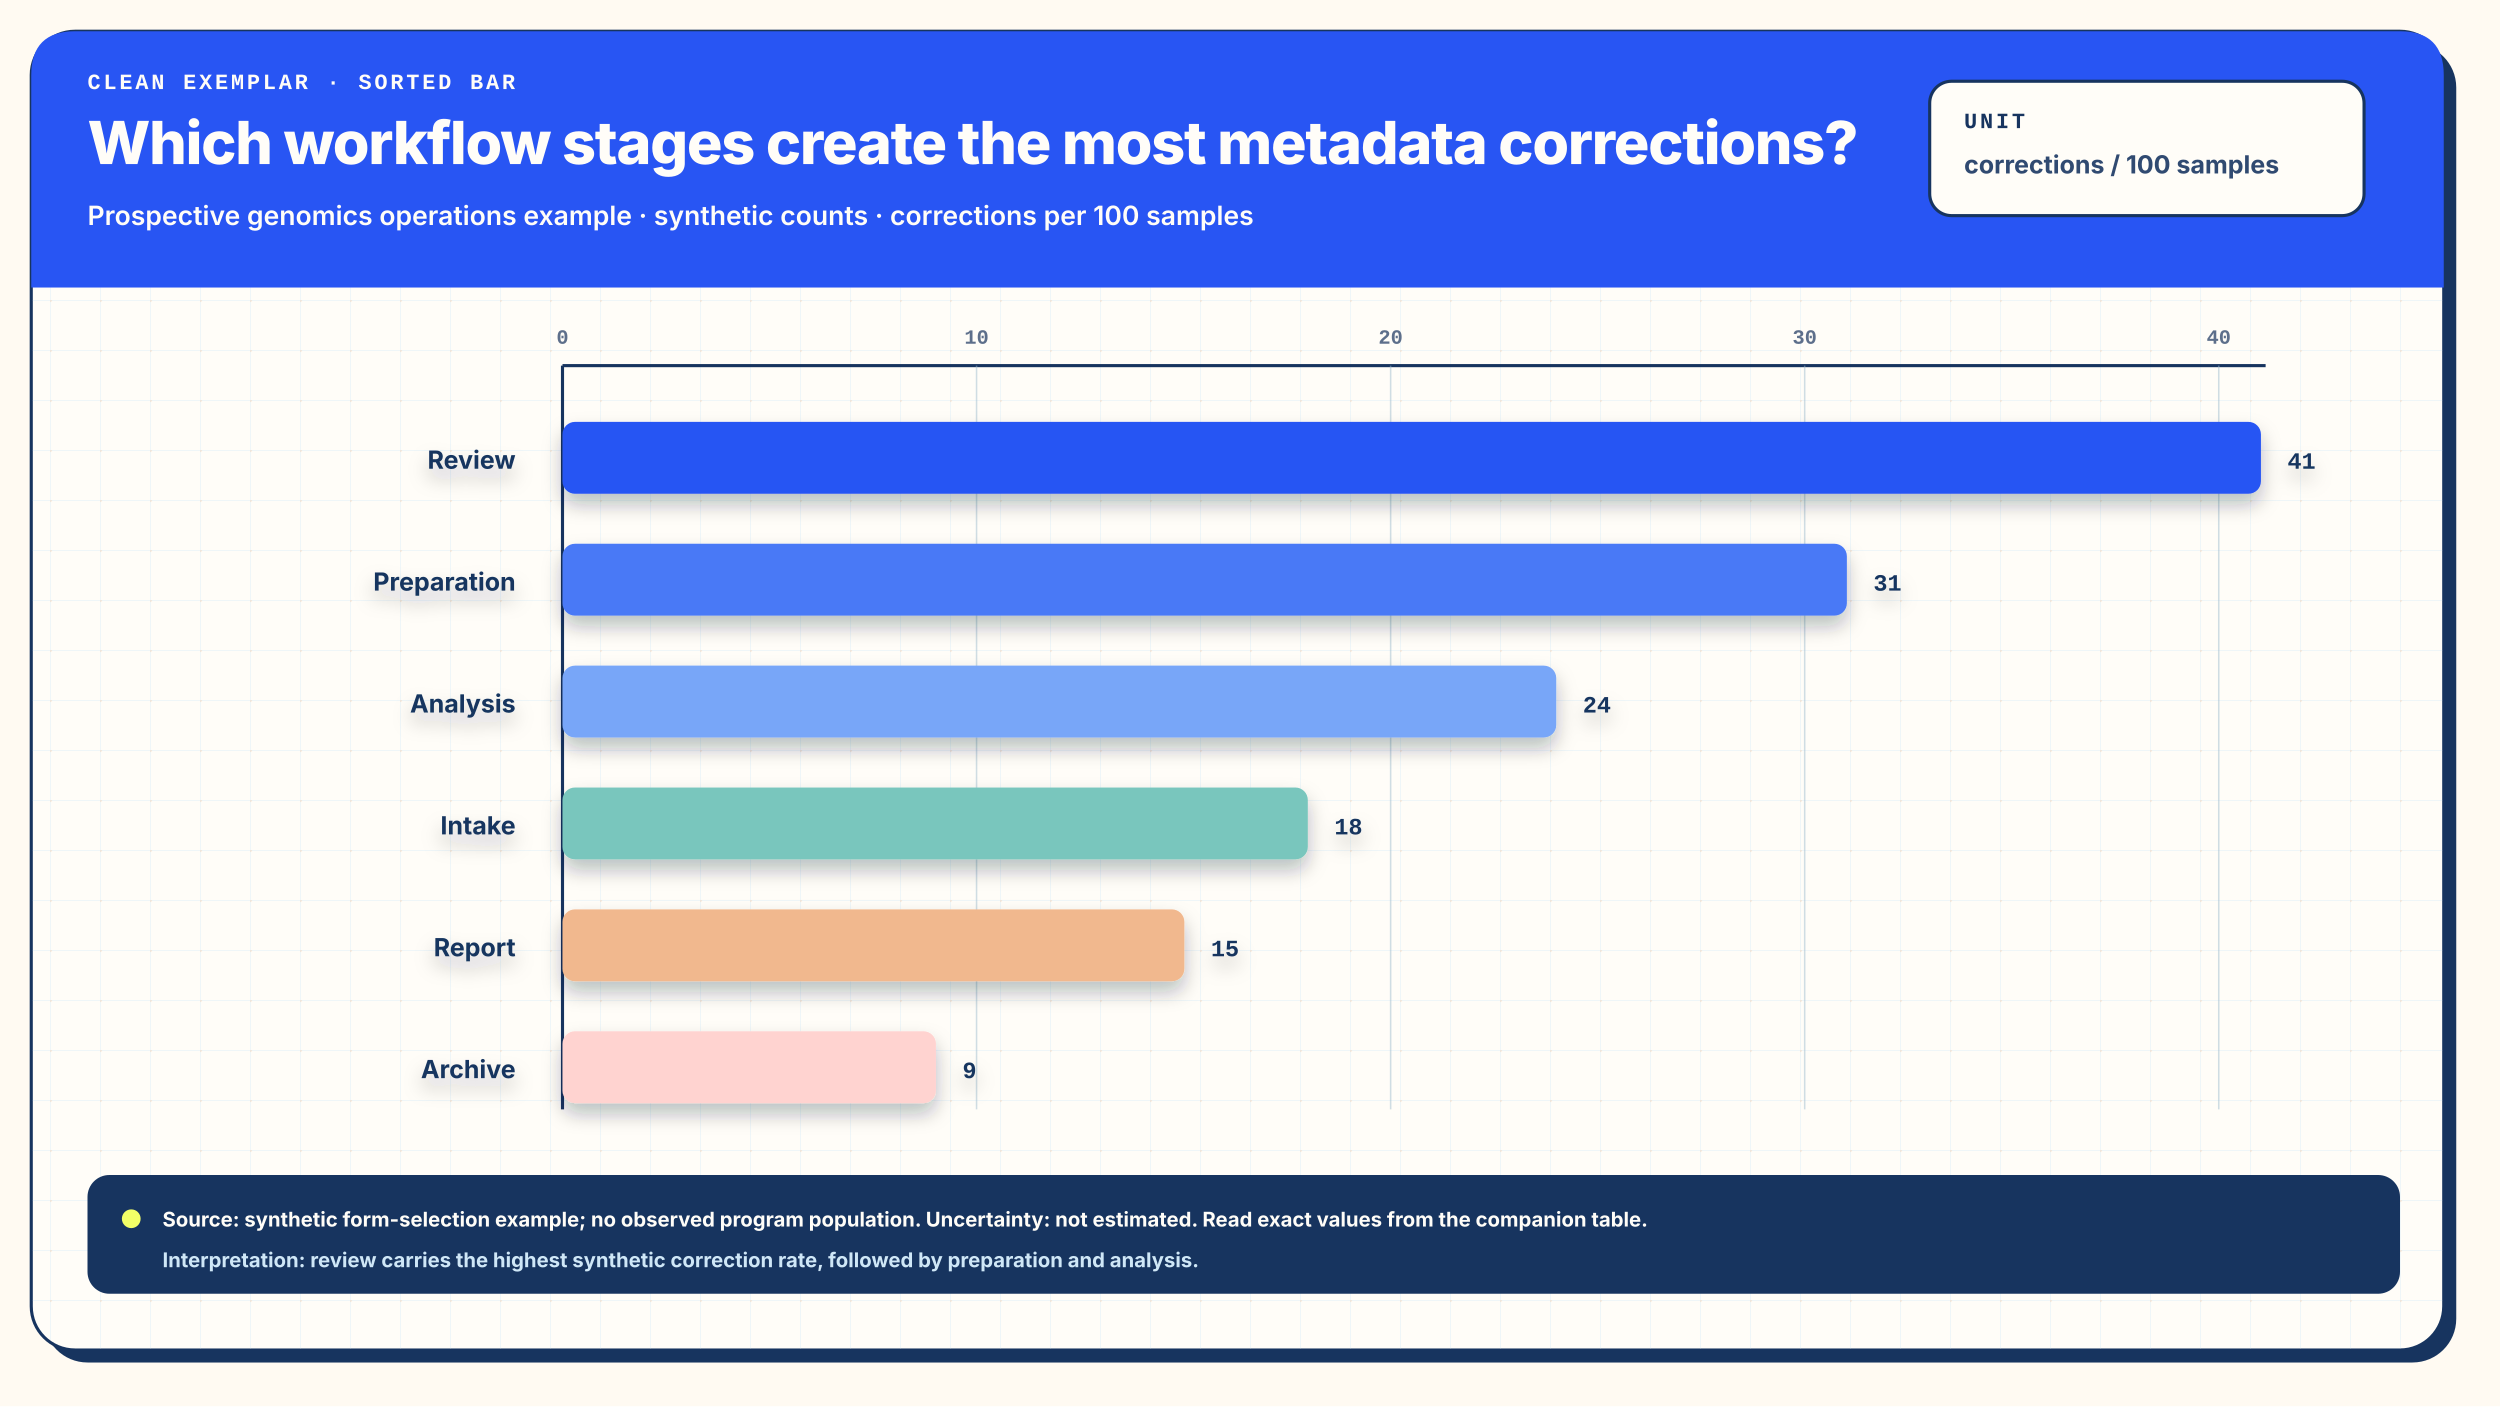
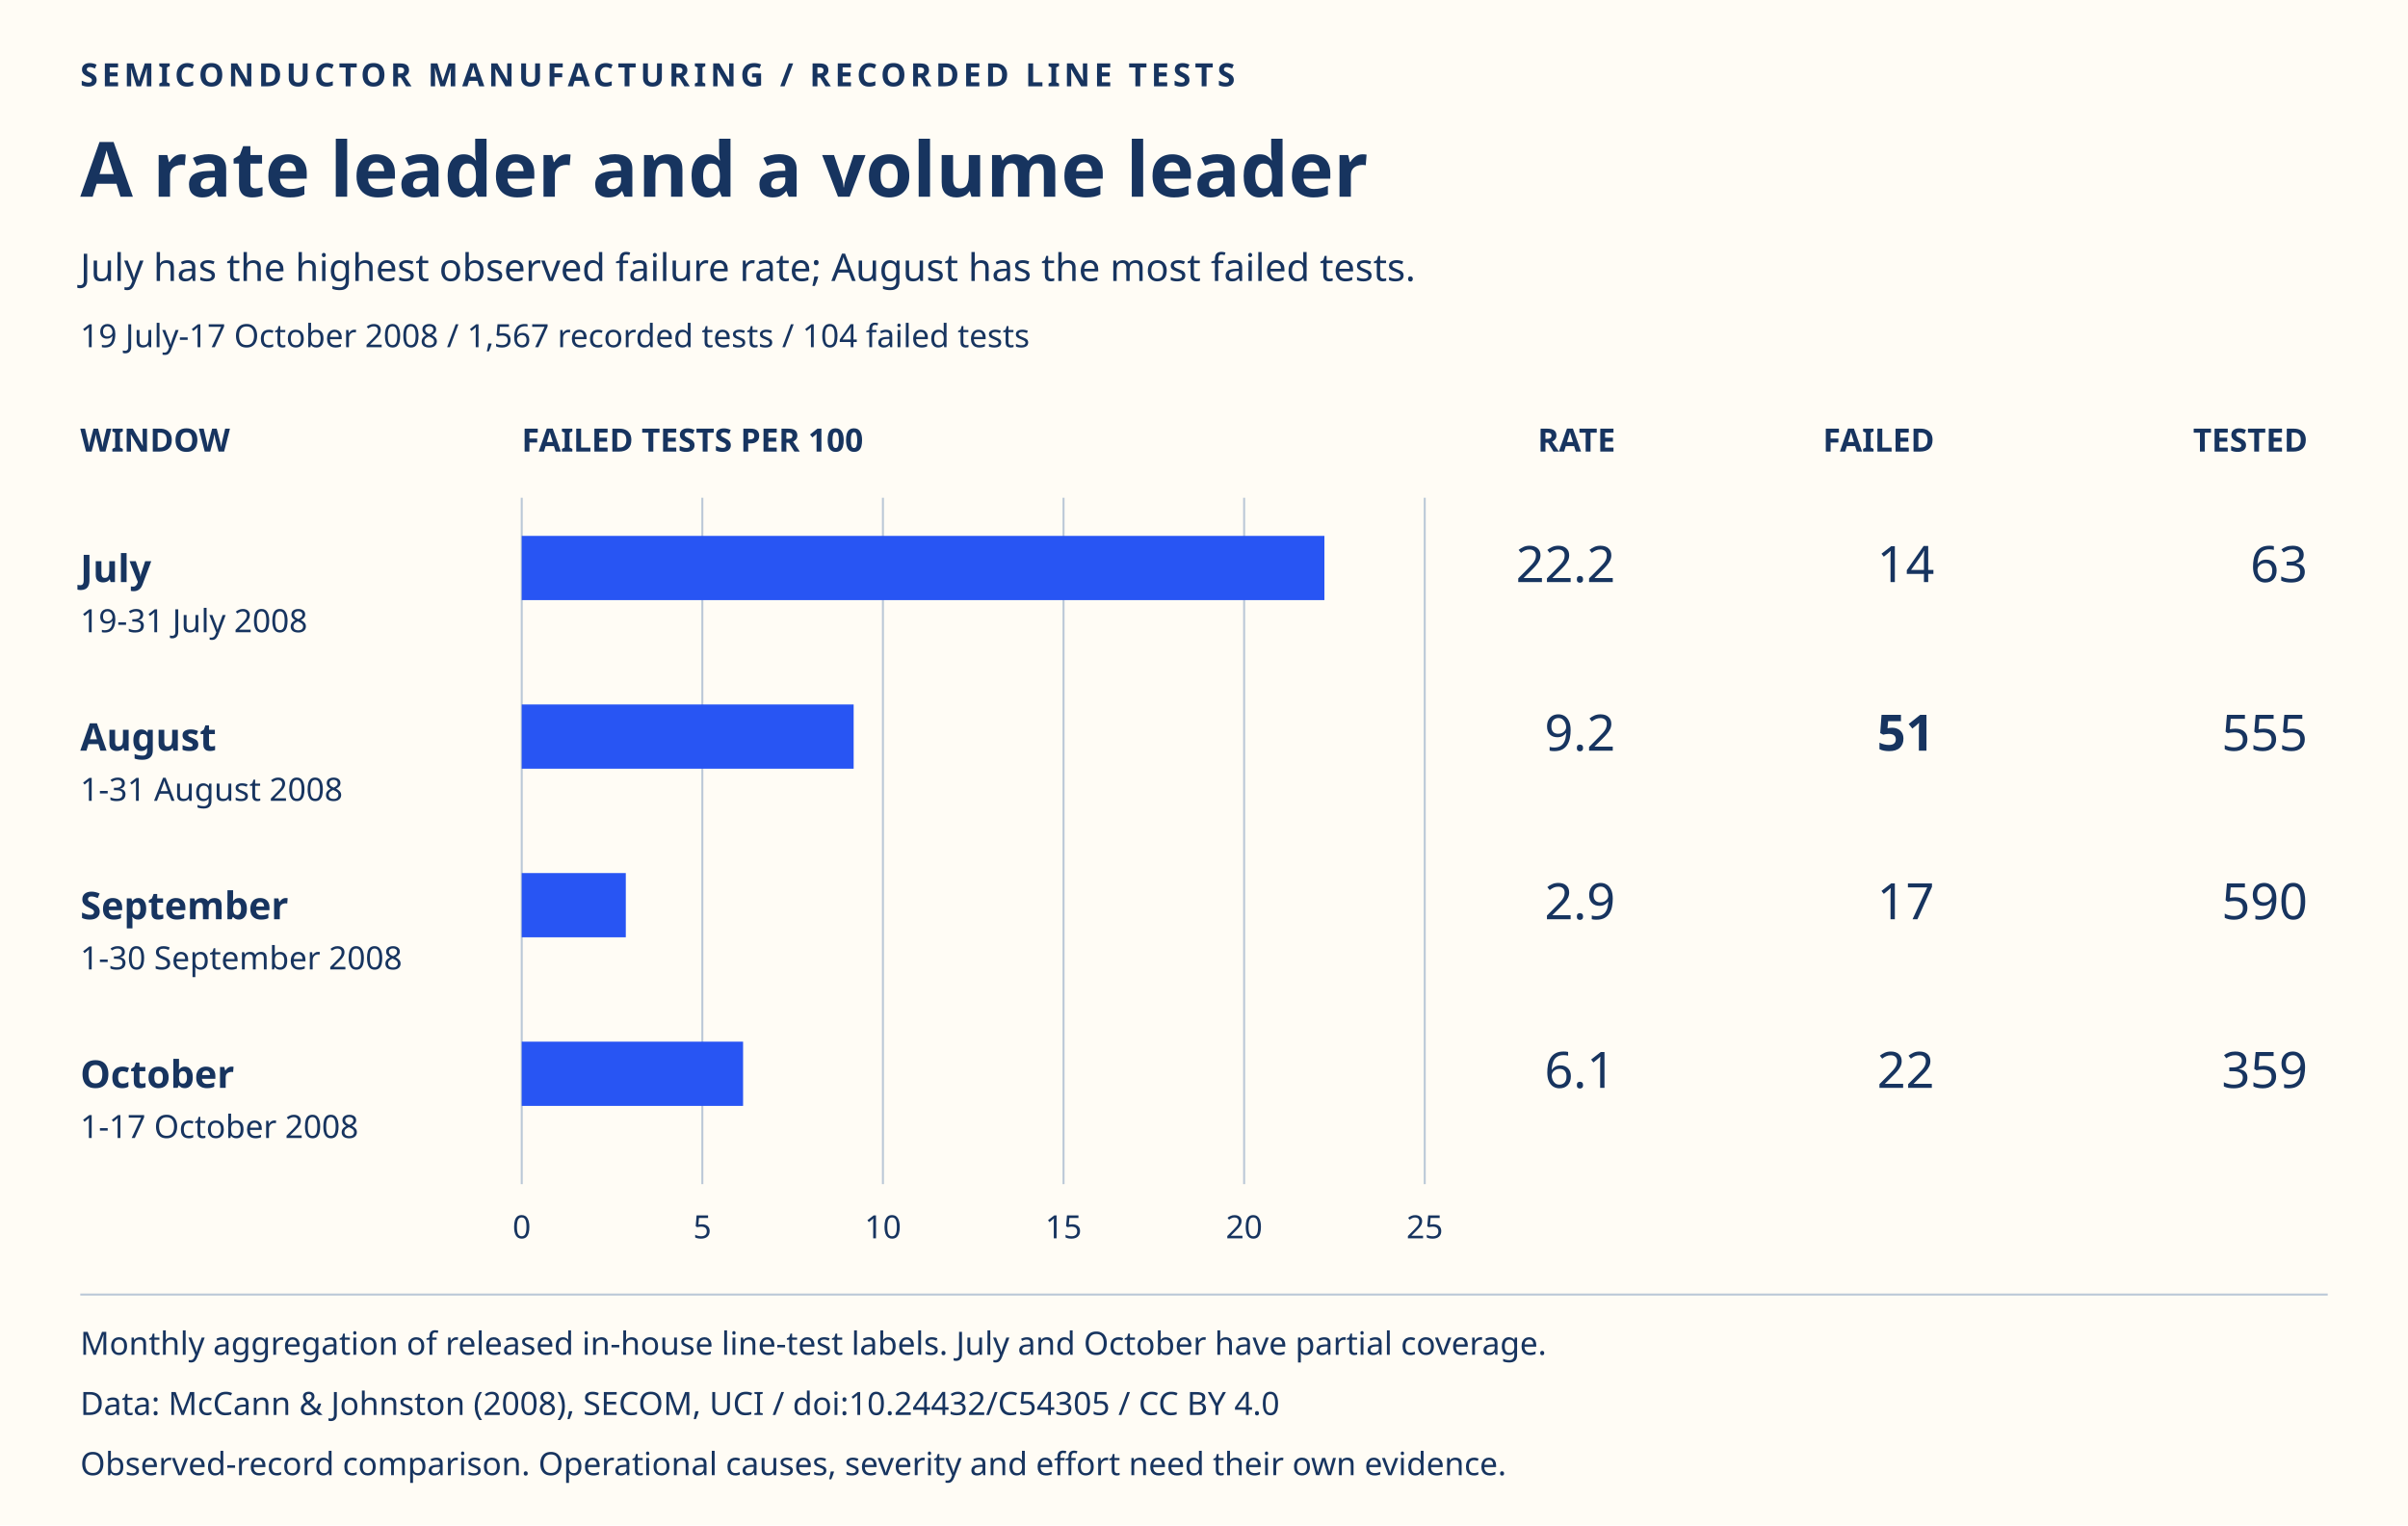
- <svg xmlns="http://www.w3.org/2000/svg" width="1600" height="900" viewBox="0 0 1600 900" role="img" aria-labelledby="clean-title clean-desc">
-   <defs>
-     <pattern id="clean-grid" width="32" height="32" patternUnits="userSpaceOnUse">
-       <path d="M32 0H0V32" fill="none" stroke="#cfe7f7" stroke-opacity=".42" />
-       <circle cx="0" cy="0" r="1.4" fill="#f1b88e" fill-opacity=".25" />
-     </pattern>
-     <filter id="clean-shadow" x="-12%" y="-18%" width="124%" height="145%">
-       <feDropShadow dx="0" dy="7" stdDeviation="6" flood-color="#071a35" flood-opacity=".27" />
-     </filter>
-     <style>.sans{font-family:Inter,ui-sans-serif,system-ui,-apple-system,BlinkMacSystemFont,"Segoe UI",sans-serif}.mono{font-family:"SFMono-Regular",Consolas,"Liberation Mono",monospace}.eyebrow{font-size:14px;font-weight:800;letter-spacing:1.8px}.title{font-size:38px;font-weight:820;letter-spacing:-.8px}.lead{font-size:17px;font-weight:620}.label{font-size:16px;font-weight:720}.value{font-size:15px;font-weight:850}.note{font-size:13px;font-weight:650}.ink{fill:#17345f}.body{fill:#304a71}.white{fill:#fffdf8}.muted{fill:#5d6f8b}</style>
-   </defs>
-   <rect width="1600" height="900" fill="#fffaf2" />
-   <rect x="28" y="28" width="1544" height="844" rx="28" fill="#17345f" />
-   <rect x="20" y="20" width="1544" height="844" rx="28" fill="#fffdf8" stroke="#17345f" stroke-width="2" />
-   <rect x="21" y="21" width="1542" height="842" rx="27" fill="url(#clean-grid)" />
-   <path d="M20 48Q20 20 48 20H1536Q1564 20 1564 48V184H20Z" fill="#2855f3" />
-   <text x="56" y="57" class="mono eyebrow white">CLEAN EXEMPLAR · SORTED BAR</text>
-   <text x="56" y="105" class="sans title white">Which workflow stages create the most metadata corrections?</text>
-   <text x="56" y="144" class="sans lead white">Prospective genomics operations example · synthetic counts · corrections per 100 samples</text>
-   <rect x="1235" y="52" width="278" height="86" rx="14" fill="#fffdf8" stroke="#17345f" stroke-width="2" />
-   <text x="1257" y="82" class="mono eyebrow ink">UNIT</text>
-   <text x="1257" y="111" class="sans label body">corrections / 100 samples</text>
-   <g id="bar-chart" role="group" aria-labelledby="bar-title">
-     <line x1="360" y1="234" x2="1450" y2="234" stroke="#17345f" stroke-width="2" />
-     <line x1="360" y1="234" x2="360" y2="710" stroke="#17345f" stroke-width="2" />
-     <g class="mono note muted">
-       <text x="360" y="220" text-anchor="middle">0</text>
-       <text x="625" y="220" text-anchor="middle">10</text>
-       <text x="890" y="220" text-anchor="middle">20</text>
-       <text x="1155" y="220" text-anchor="middle">30</text>
-       <text x="1420" y="220" text-anchor="middle">40</text>
+ <svg xmlns="http://www.w3.org/2000/svg" viewBox="0 0 1200 760" width="1200" height="760" role="img" aria-labelledby="title description">
+   <style>text{font-family:Verdana,sans-serif;fill:#17345f}.small{font-size:16px}.label{font-size:19px}.number{font-size:25px;font-variant-numeric:tabular-nums}.rule{stroke:#bbc8d7;stroke-width:1}</style>
+   <rect width="1200" height="760" fill="#fffcf5" />
+   <g id="reading-context" aria-label="Question and population">
+     <text x="40" y="43" class="small" font-weight="bold" letter-spacing="2">SEMICONDUCTOR MANUFACTURING / RECORDED LINE TESTS</text>
+     <text x="40" y="98" font-size="38" font-weight="bold">A rate leader and a volume leader</text>
+     <text x="40" y="140" class="label">July has the highest observed failure rate; August has the most failed tests.</text>
+     <text x="40" y="173" class="small">19 July-17 October 2008 / 1,567 recorded tests / 104 failed tests</text>
+   </g>
+   <g id="comparison" aria-label="Monthly rates, failed counts and tested counts">
+     <text id="window-heading" x="40" y="225" class="small" font-weight="bold">WINDOW</text>
+     <text id="rate-heading" x="260" y="225" class="small" font-weight="bold">FAILED TESTS PER 100</text>
+     <text x="805" y="225" class="small" font-weight="bold" text-anchor="end">RATE</text>
+     <text x="964" y="225" class="small" font-weight="bold" text-anchor="end">FAILED</text>
+     <text x="1150" y="225" class="small" font-weight="bold" text-anchor="end">TESTED</text>
+     <line class="rule" x1="260" x2="260" y1="248" y2="590" />
+     <text x="260" y="617" class="small" text-anchor="middle">0</text>
+     <line class="rule" x1="350" x2="350" y1="248" y2="590" />
+     <text x="350" y="617" class="small" text-anchor="middle">5</text>
+     <line class="rule" x1="440" x2="440" y1="248" y2="590" />
+     <text x="440" y="617" class="small" text-anchor="middle">10</text>
+     <line class="rule" x1="530" x2="530" y1="248" y2="590" />
+     <text x="530" y="617" class="small" text-anchor="middle">15</text>
+     <line class="rule" x1="620" x2="620" y1="248" y2="590" />
+     <text x="620" y="617" class="small" text-anchor="middle">20</text>
+     <line class="rule" x1="710" x2="710" y1="248" y2="590" />
+     <text x="710" y="617" class="small" text-anchor="middle">25</text>
+     <g id="month-2008-07" data-period="2008-07" aria-label="July 19-31, 2008">
+       <text x="40" y="290" class="label" font-weight="bold">July</text>
+       <text x="40" y="315" class="small">19-31 July 2008</text>
+       <rect x="260" y="267" width="400.000" height="32" fill="#2855f3" />
+       <text x="805" y="290" class="number" text-anchor="end">22.2</text>
+       <text x="964" y="290" class="number" text-anchor="end" font-weight="normal">14</text>
+       <text x="1150" y="290" class="number" text-anchor="end">63</text>
    </g>
-     <g stroke="#9ab9cc" stroke-opacity=".48">
-       <line x1="625" y1="234" x2="625" y2="710" />
-       <line x1="890" y1="234" x2="890" y2="710" />
-       <line x1="1155" y1="234" x2="1155" y2="710" />
-       <line x1="1420" y1="234" x2="1420" y2="710" />
+     <g id="month-2008-08" data-period="2008-08" aria-label="August 1-31, 2008">
+       <text x="40" y="374" class="label" font-weight="bold">August</text>
+       <text x="40" y="399" class="small">1-31 August 2008</text>
+       <rect x="260" y="351" width="165.405" height="32" fill="#2855f3" />
+       <text x="805" y="374" class="number" text-anchor="end">9.2</text>
+       <text x="964" y="374" class="number" text-anchor="end" font-weight="bold">51</text>
+       <text x="1150" y="374" class="number" text-anchor="end">555</text>
    </g>
-     <g filter="url(#clean-shadow)">
-       <text x="330" y="300" text-anchor="end" class="sans label ink">Review</text>
-       <rect x="360" y="270" width="1087" height="46" rx="8" fill="#2855f3" />
-       <text x="1464" y="300" class="mono value ink">41</text>
-       <text x="330" y="378" text-anchor="end" class="sans label ink">Preparation</text>
-       <rect x="360" y="348" width="822" height="46" rx="8" fill="#4a79f6" />
-       <text x="1199" y="378" class="mono value ink">31</text>
-       <text x="330" y="456" text-anchor="end" class="sans label ink">Analysis</text>
-       <rect x="360" y="426" width="636" height="46" rx="8" fill="#78a6f8" />
-       <text x="1013" y="456" class="mono value ink">24</text>
-       <text x="330" y="534" text-anchor="end" class="sans label ink">Intake</text>
-       <rect x="360" y="504" width="477" height="46" rx="8" fill="#79c6bd" />
-       <text x="854" y="534" class="mono value ink">18</text>
-       <text x="330" y="612" text-anchor="end" class="sans label ink">Report</text>
-       <rect x="360" y="582" width="398" height="46" rx="8" fill="#f1b88e" />
-       <text x="775" y="612" class="mono value ink">15</text>
-       <text x="330" y="690" text-anchor="end" class="sans label ink">Archive</text>
-       <rect x="360" y="660" width="239" height="46" rx="8" fill="#ffd3d0" />
-       <text x="616" y="690" class="mono value ink">9</text>
+     <g id="month-2008-09" data-period="2008-09" aria-label="September 1-30, 2008">
+       <text x="40" y="458" class="label" font-weight="bold">September</text>
+       <text x="40" y="483" class="small">1-30 September 2008</text>
+       <rect x="260" y="435" width="51.864" height="32" fill="#2855f3" />
+       <text x="805" y="458" class="number" text-anchor="end">2.9</text>
+       <text x="964" y="458" class="number" text-anchor="end" font-weight="normal">17</text>
+       <text x="1150" y="458" class="number" text-anchor="end">590</text>
+     </g>
+     <g id="month-2008-10" data-period="2008-10" aria-label="October 1-17, 2008">
+       <text x="40" y="542" class="label" font-weight="bold">October</text>
+       <text x="40" y="567" class="small">1-17 October 2008</text>
+       <rect x="260" y="519" width="110.306" height="32" fill="#2855f3" />
+       <text x="805" y="542" class="number" text-anchor="end">6.1</text>
+       <text x="964" y="542" class="number" text-anchor="end" font-weight="normal">22</text>
+       <text x="1150" y="542" class="number" text-anchor="end">359</text>
    </g>
  </g>
-   <rect x="56" y="752" width="1480" height="76" rx="14" fill="#17345f" />
-   <circle cx="84" cy="780" r="6" fill="#f2ff67" />
-   <text x="104" y="785" class="sans note white">Source: synthetic form-selection example; no observed program population. Uncertainty: not estimated. Read exact values from the companion table.</text>
-   <text x="104" y="811" class="sans note" fill="#cfe7f7">Interpretation: review carries the highest synthetic correction rate, followed by preparation and analysis.</text>
+   <g id="source-context" aria-label="Source, transformation and interpretation boundary">
+     <line class="rule" x1="40" x2="1160" y1="645" y2="645" />
+     <text x="40" y="675" class="small">Monthly aggregation of released in-house line-test labels. July and October have partial coverage.</text>
+     <text x="40" y="705" class="small">Data: McCann &amp; Johnston (2008), SECOM, UCI / doi:10.24432/C54305 / CC BY 4.0</text>
+     <text x="40" y="735" class="small">Observed-record comparison. Operational causes, severity and effort need their own evidence.</text>
+   </g>
</svg>
